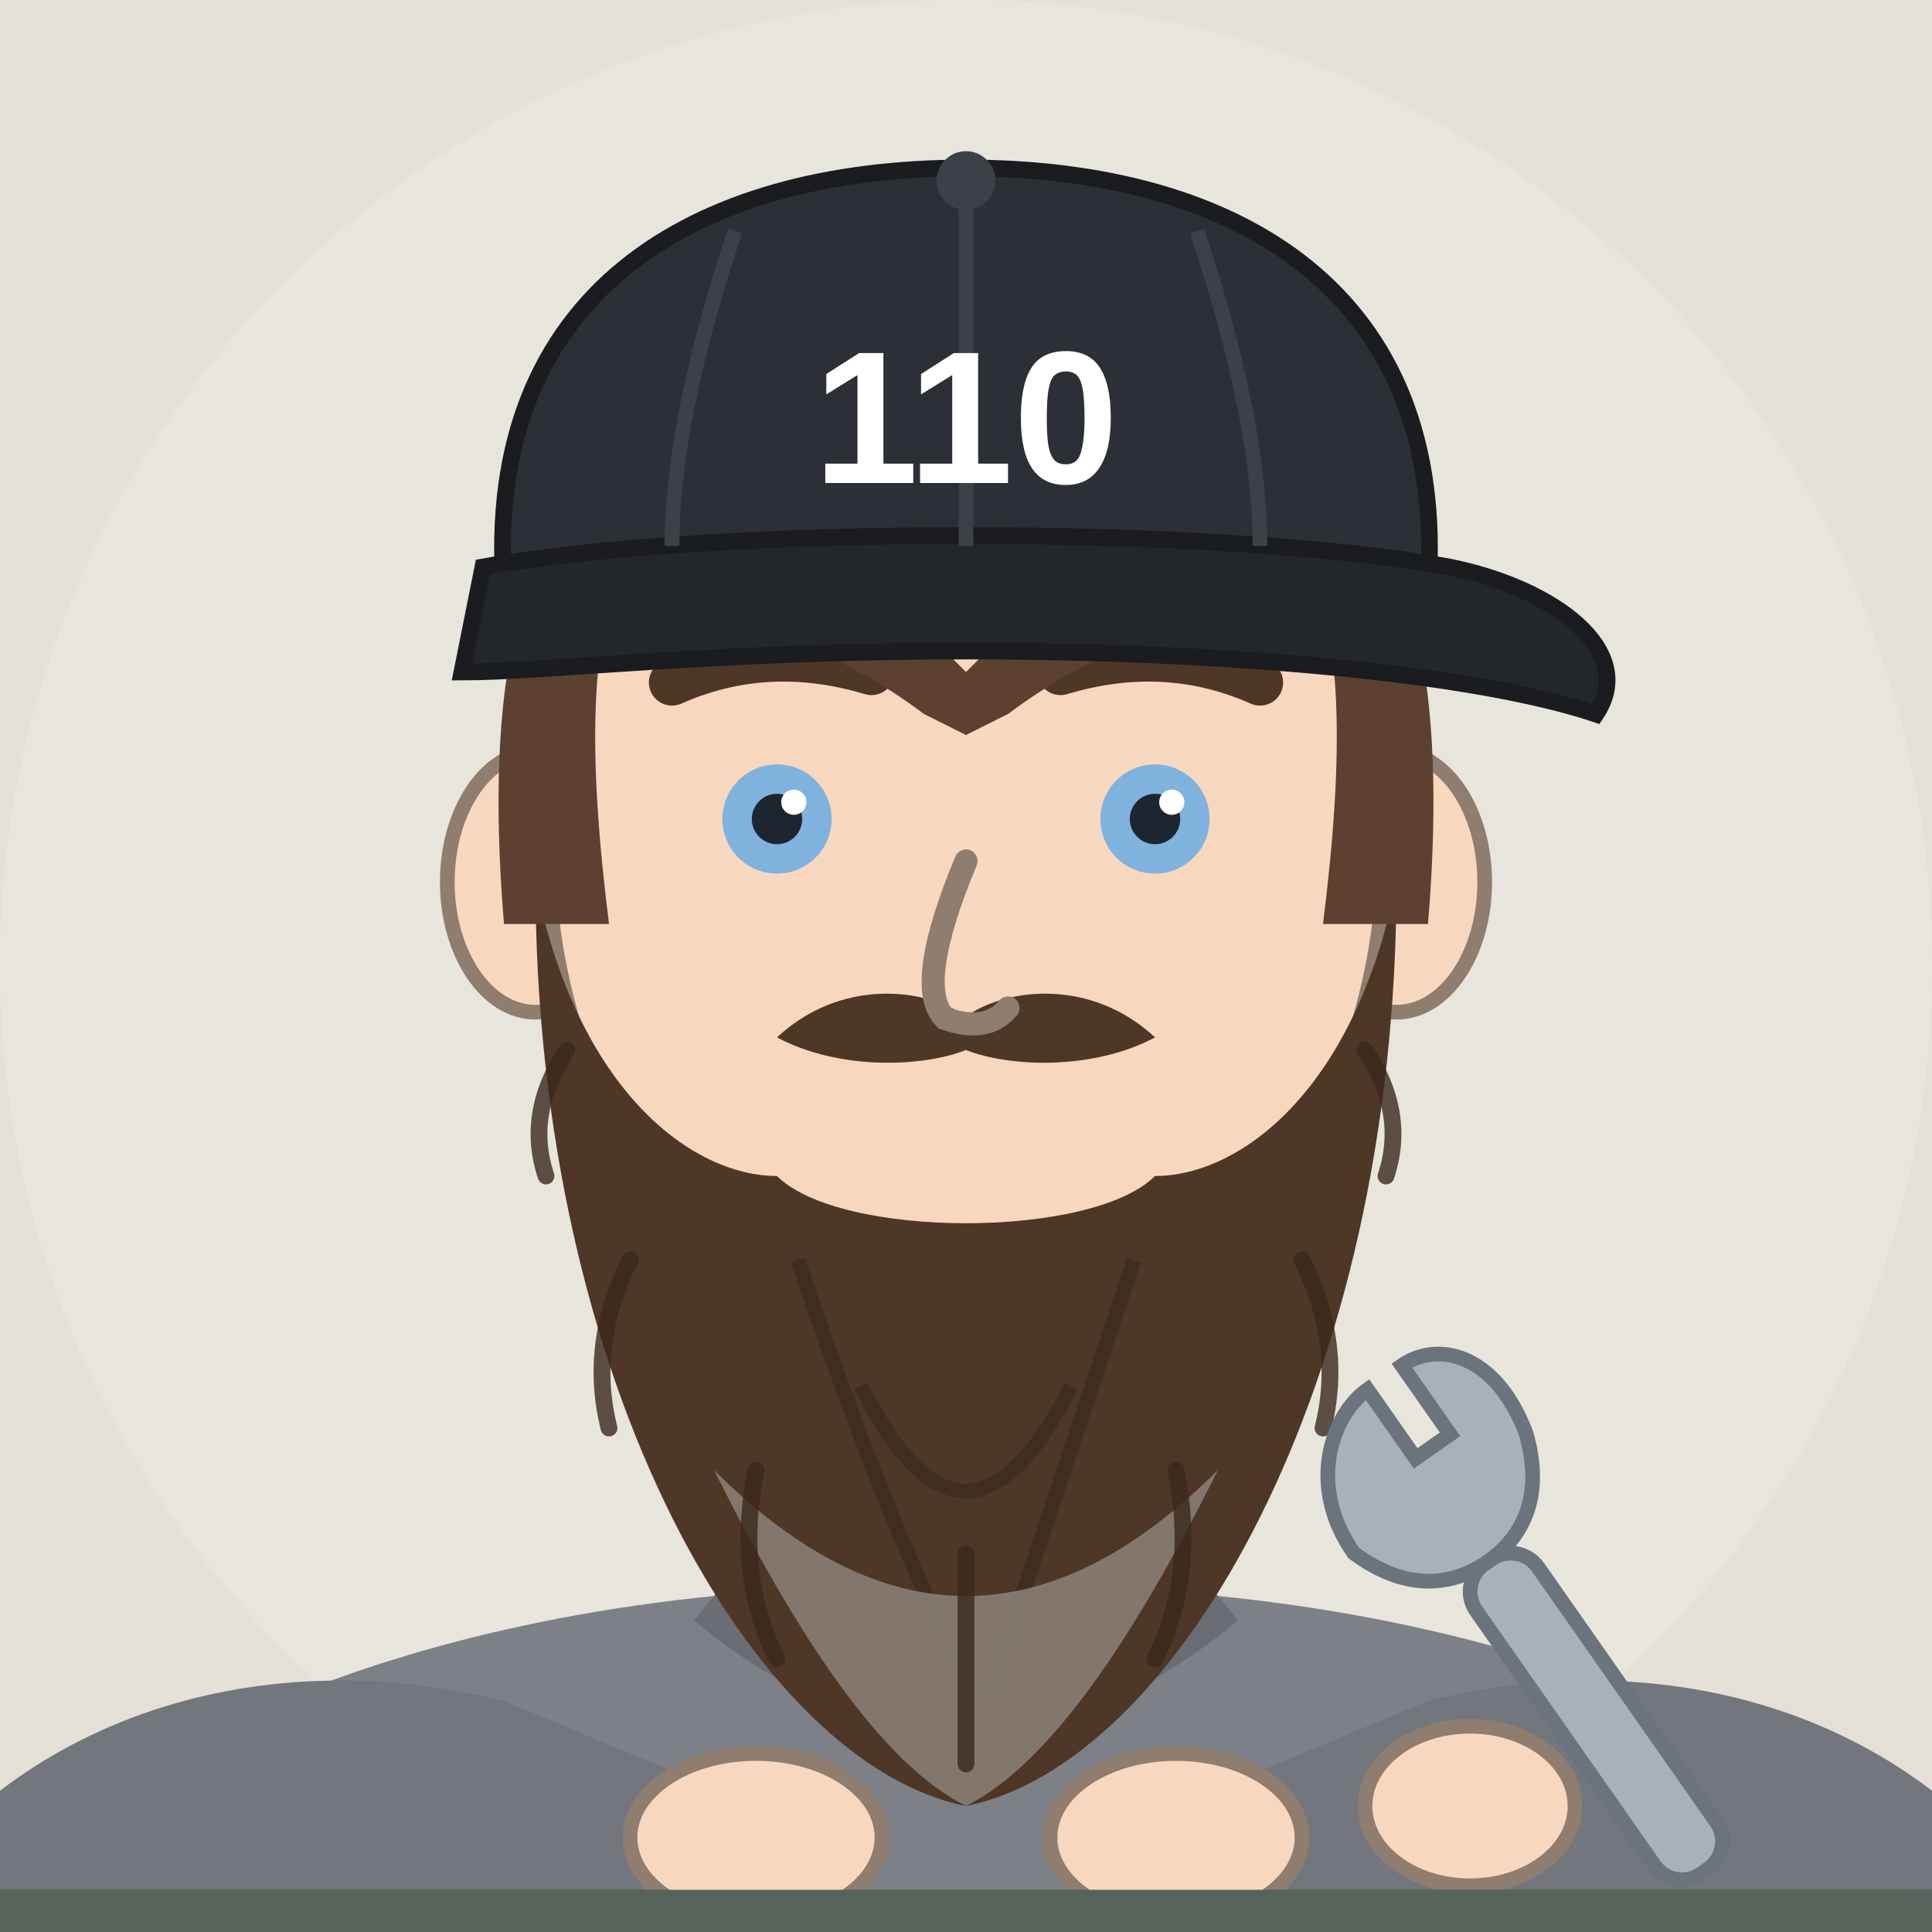
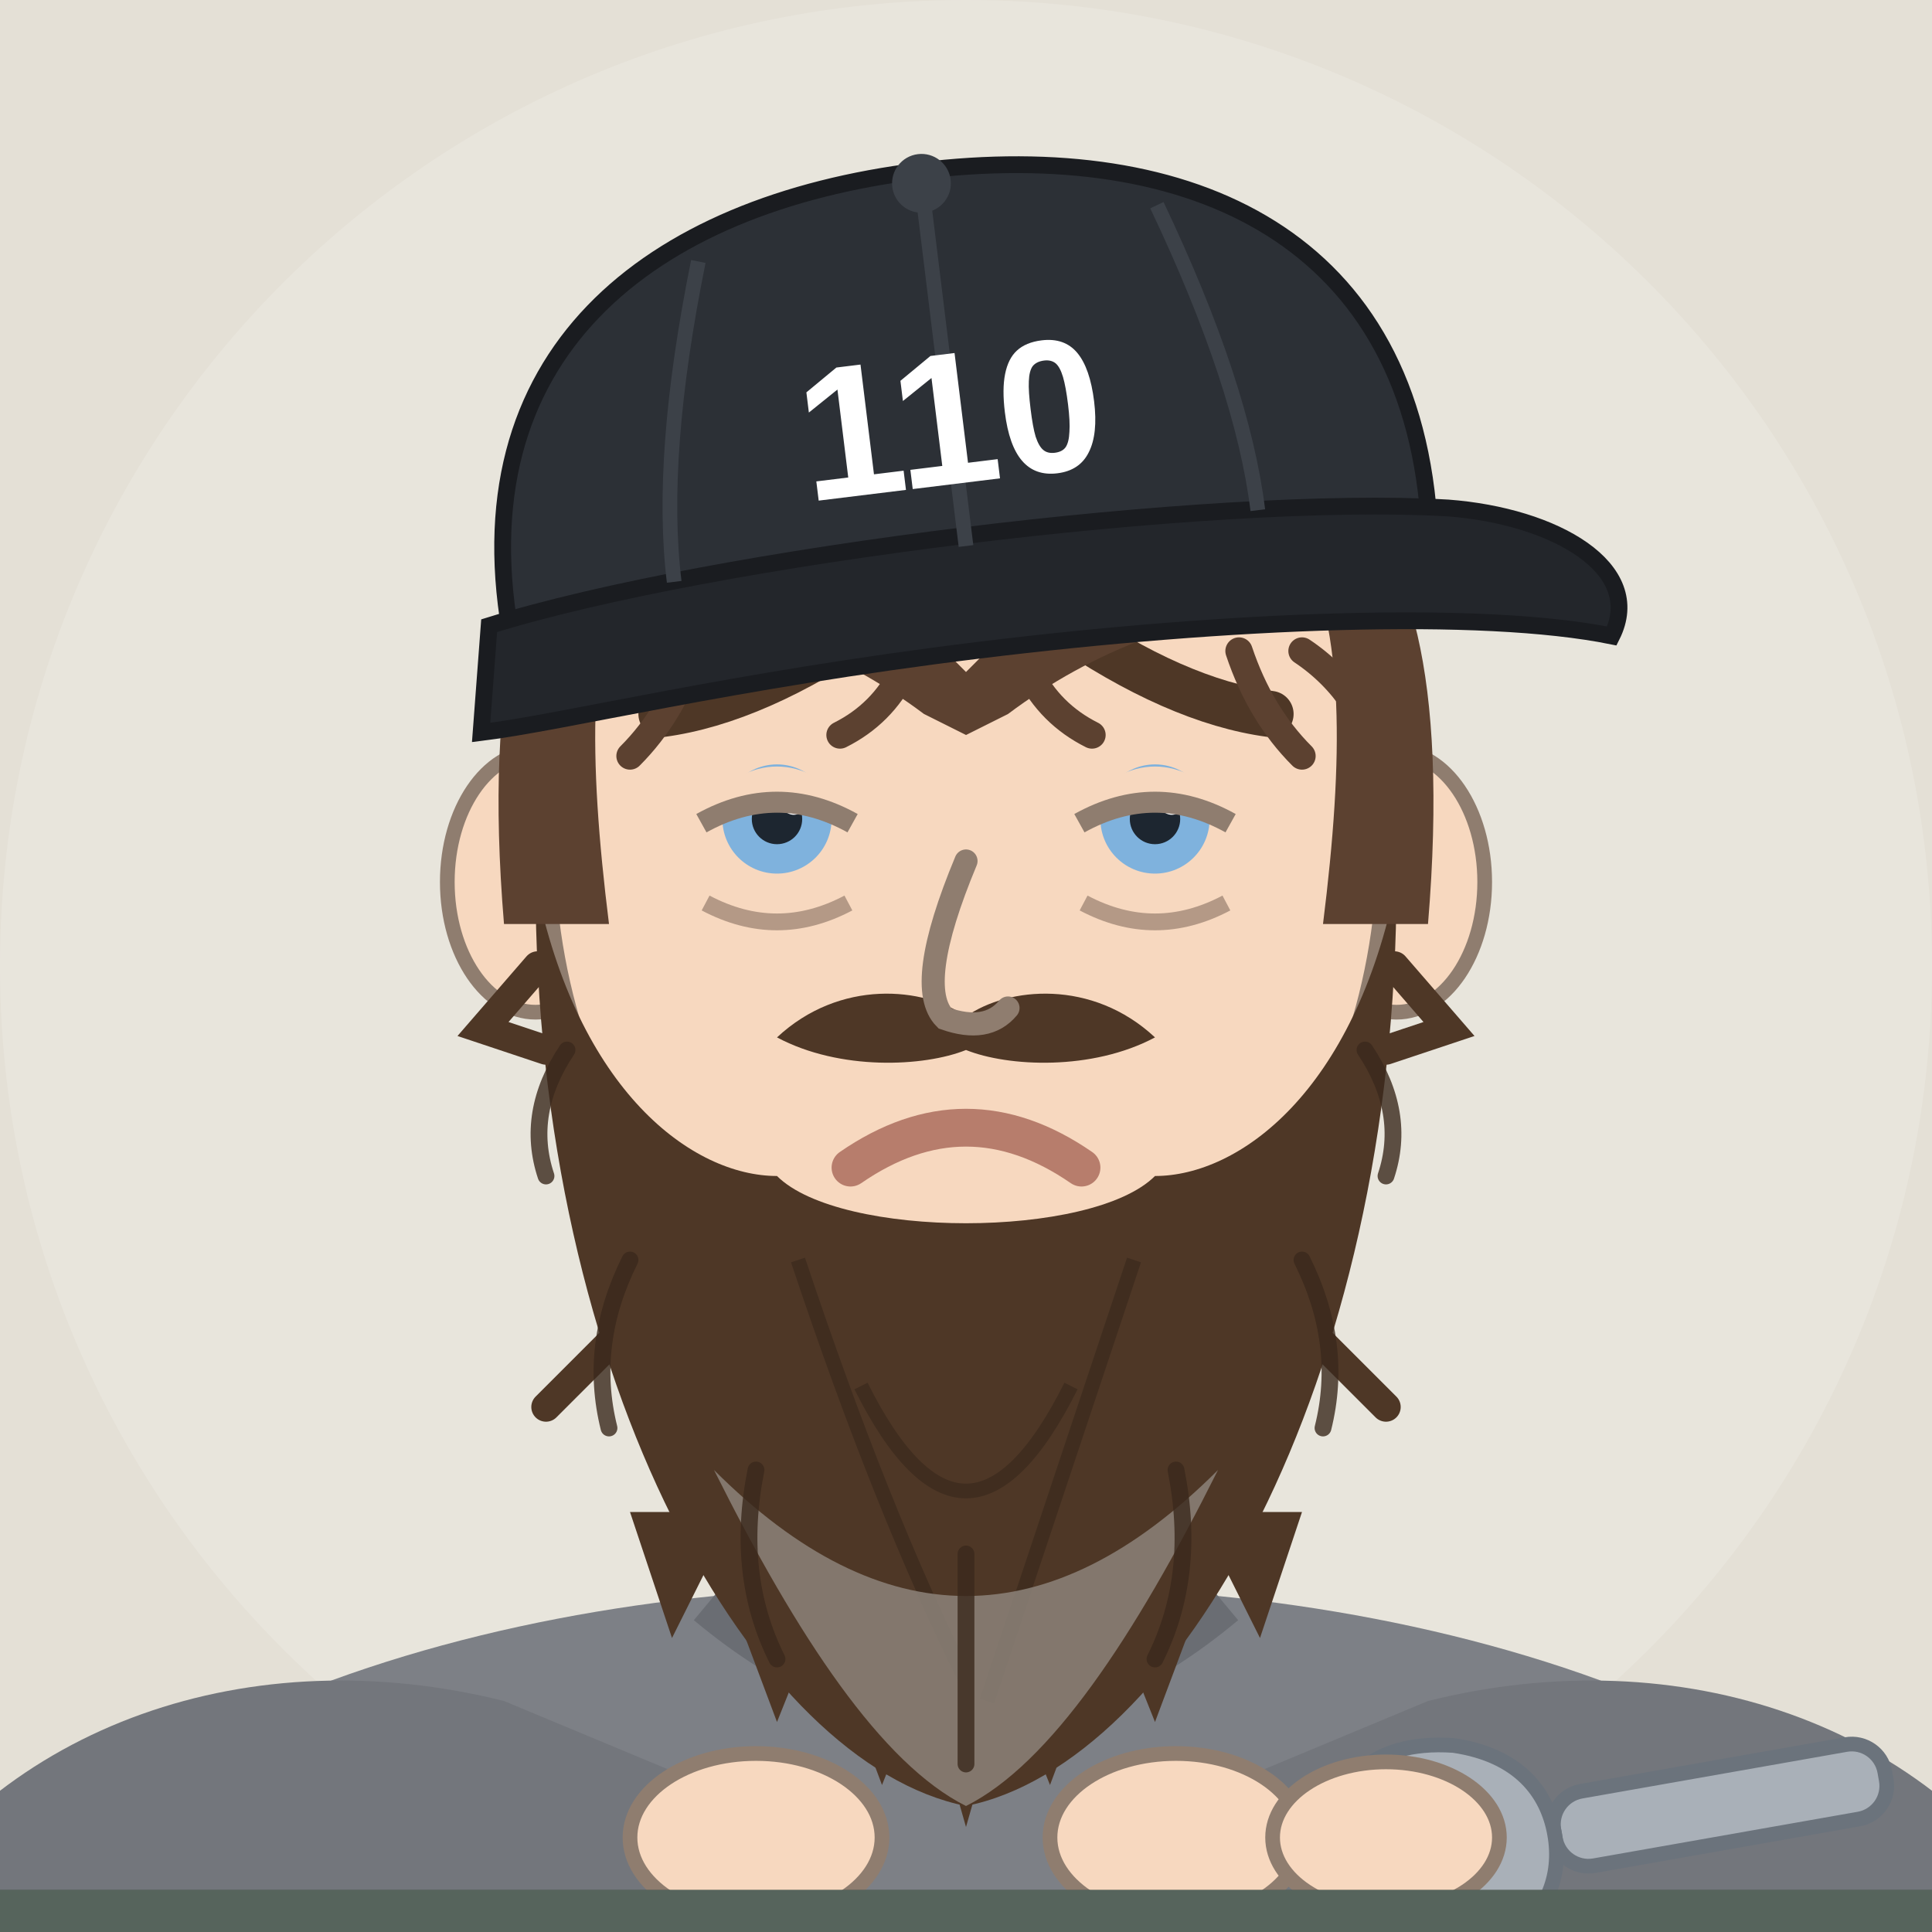
<svg xmlns="http://www.w3.org/2000/svg" viewBox="14 14 92 92" role="img" aria-label="Avatar">
  <rect width="120" height="120" rx="14" fill="#e4e0d6" />
  <circle cx="60" cy="60" r="46" fill="#ffffff" opacity=".16" />
  <path d="M52,68 L52,92 Q60,97 68,92 L68,68Z" fill="#f7d8bf" />
  <path d="M52,74 Q60,80 68,74 L68,70 L52,70Z" fill="#8f7d6f" opacity=".18" />
  <path d="M6,120 C8,101 28,92 48,90 L72,90 C92,92 112,101 114,120Z" fill="#7d8086" />
  <path d="M48,90 Q60,100 72,90" fill="#f7d8bf" stroke="#6a6d73" stroke-width="3" />
  <ellipse cx="39.5" cy="56" rx="4.2" ry="6.2" fill="#f7d8bf" stroke="#8f7d6f" stroke-width=".7" />
  <ellipse cx="80.5" cy="56" rx="4.2" ry="6.2" fill="#f7d8bf" stroke="#8f7d6f" stroke-width=".7" />
  <ellipse cx="60" cy="54" rx="20" ry="25" fill="#f7d8bf" stroke="#8f7d6f" stroke-width=".8" />
+   <path d="M44,86 L46,92 L48,88 L51,96 L53,91 L56,99 L58,94 L60,101 L62,94 L64,99 L67,91 L69,96 L72,88 L74,92 L76,86Z" fill="#4e3726" />
+   <path d="M39.6,60 L37,63 L40,64 M80.4,60 L83,63 L80,64 M43,78 L40,81 M77,78 L80,81" fill="none" stroke="#4e3726" stroke-width="1.4" stroke-linecap="round" />
  <path d="M39.5,56 C39.5,80 50,98 60,100 C70,98 80.5,80 80.5,56 C78.5,66 73,70 69,70 C66,73 54,73 51,70 C47,70 41.5,66 39.5,56Z" fill="#4e3726" />
  <path d="M51,63.4 C54,60.6 58,61 60,62.4 C62,61 66,60.6 69,63.4 C66,65 62,64.8 60,64 C58,64.8 54,65 51,63.4Z" fill="#4e3726" />
  <path d="M55,80 Q60,90 65,80 M52,74 Q56,86 60,94 M68,74 Q64,86 61,95" fill="none" stroke="#000" stroke-width=".7" opacity=".18" />
  <path d="M48,84 C52,92 56,98 60,100 C64,98 68,92 72,84 C68,88 64,90 60,90 C56,90 52,88 48,84Z" fill="#8c8279" opacity=".85" />
  <g fill="none" stroke="#3a281b" stroke-width=".8" opacity=".8" stroke-linecap="round">
    <path d="M44,74 q-2,4 -1,8 M50,84 q-1,5 1,9 M60,88 q0,5 0,10 M70,84 q1,5 -1,9 M76,74 q2,4 1,8 M41,64 q-2,3 -1,6 M79,64 q2,3 1,6" />
  </g>
  <path d="M60,55 Q57.5,61 59,62.5 Q61,63.2 62,62" fill="none" stroke="#8f7d6f" stroke-width="1.1" stroke-linecap="round" />
  <circle cx="51" cy="53" r="2.6" fill="#7fb2dd" />
  <circle cx="69" cy="53" r="2.6" fill="#7fb2dd" />
  <circle cx="51" cy="53" r="1.2" fill="#1d2630" />
  <circle cx="69" cy="53" r="1.2" fill="#1d2630" />
  <circle cx="51.8" cy="52.2" r=".6" fill="#fff" />
  <circle cx="69.8" cy="52.2" r=".6" fill="#fff" />
-   <path d="M46,46.5 Q50.5,44.5 55.5,46" fill="none" stroke="#4e3726" stroke-width="2.2" stroke-linecap="round" />
-   <path d="M64.5,46 Q69.5,44.5 74,46.5" fill="none" stroke="#4e3726" stroke-width="2.2" stroke-linecap="round" />
+   <path d="M45.5,48 Q50,47.4 55.5,43.6" fill="none" stroke="#4e3726" stroke-width="2.2" stroke-linecap="round" />
+   <path d="M64.5,43.6 Q70,47.4 74.5,48" fill="none" stroke="#4e3726" stroke-width="2.2" stroke-linecap="round" />
  <path d="M38,58 C37,46 39,40 42,38 L44,40 C42,44 42,50 43,58 C41,58 39,58 38,58Z" fill="#5c4130" />
  <path d="M82,58 C83,46 81,40 78,38 L76,40 C78,44 78,50 77,58 C79,58 81,58 82,58Z" fill="#5c4130" />
  <path d="M44,40 C48,40 54,41 58,44 L60,46 L62,44 C66,41 72,40 76,40 L76,43 C71,43 66,45 62,48 L60,49 L58,48 C54,45 49,43 44,43Z" fill="#5c4130" />
-   <path d="M38,42 C37,28 47,22 60,22 C73,22 83,28 82,42Z" fill="#2c3036" stroke="#1a1c20" stroke-width=".8" />
-   <path d="M37,41 C48,39 72,39 83,41 C88,42 92,45 90,48 C84,46 72,45 60,45 C48,45 40,46 36,46Z" fill="#23262b" stroke="#1a1c20" stroke-width=".8" />
-   <circle cx="60" cy="22.6" r="1.4" fill="#3c4148" />
-   <path d="M60,23 L60,40 M49,25 C47,31 46,36 46,40 M71,25 C73,31 74,36 74,40" fill="none" stroke="#3c4148" stroke-width=".7" />
-   <text x="60" y="37" text-anchor="middle" font-family="Arial,Helvetica,sans-serif" font-weight="800" font-size="9" fill="#ffffff">110</text>
+   <path d="M47.4,52.4 Q51,48.6 54.6,52.4 L54.6,53.4 Q51,51.4 47.4,53.4Z M65.4,52.4 Q69,48.6 72.6,52.4 L72.6,53.4 Q69,51.4 65.4,53.4Z" fill="#f7d8bf" />
+   <path d="M47.4,53.2 Q51,51.2 54.6,53.2 M65.4,53.2 Q69,51.2 72.6,53.2" fill="none" stroke="#8f7d6f" stroke-width="1" />
+   <path d="M47.6,57 Q51,58.8 54.4,57 M65.6,57 Q69,58.8 72.4,57" fill="none" stroke="#a88e7c" stroke-width=".8" opacity=".85" />
+   <path d="M54.5,69.6 Q60,65.8 65.5,69.6" fill="none" stroke="#b77d6c" stroke-width="1.8" stroke-linecap="round" />
+   <path d="M44,45 q-3,2 -4,6 M47,45 q-1,3 -3,5 M73,45 q1,3 3,5 M76,45 q3,2 4,6 M57,46 q-1,2 -3,3 M63,46 q1,2 3,3" fill="none" stroke="#5c4130" stroke-width="1.3" stroke-linecap="round" />
+   <g transform="rotate(-7 60 40)">
+     <path d="M38,42 C37,28 47,22 60,22 C73,22 83,28 82,42Z" fill="#2c3036" stroke="#1a1c20" stroke-width=".8" />
+     <path d="M37,41 C48,39 72,39 83,41 C88,42 92,45 90,48 C84,46 72,45 60,45 C48,45 40,46 36,46Z" fill="#23262b" stroke="#1a1c20" stroke-width=".8" />
+     <circle cx="60" cy="22.6" r="1.4" fill="#3c4148" />
+     <path d="M60,23 L60,40 M49,25 C47,31 46,36 46,40 M71,25 C73,31 74,36 74,40" fill="none" stroke="#3c4148" stroke-width=".7" />
+     <text x="60" y="37" text-anchor="middle" font-family="Arial,Helvetica,sans-serif" font-weight="800" font-size="9" fill="#ffffff">110</text>
+   </g>
  <path d="M8,106 C14,96 26,92 38,95 L50,100 L47,106Z" fill="#73767c" />
  <path d="M112,106 C106,96 94,92 82,95 L70,100 L73,106Z" fill="#73767c" />
  <ellipse cx="50" cy="101.5" rx="6" ry="4" fill="#f7d8bf" stroke="#8f7d6f" stroke-width=".7" />
  <ellipse cx="70" cy="101.5" rx="6" ry="4" fill="#f7d8bf" stroke="#8f7d6f" stroke-width=".7" />
-   <g transform="translate(86,90) rotate(-35)">
-     <rect x="-1.8" y="-2" width="3.6" height="18" rx="1.6" fill="#a9b0b8" stroke="#6b737c" stroke-width=".7" />
+   <g transform="translate(90,101) rotate(-100)">
+     <rect x="-1.8" y="-2" width="3.6" height="16" rx="1.6" fill="#a9b0b8" stroke="#6b737c" stroke-width=".7" />
    <path d="M-5,-6 C-5,-10 -2,-12 0,-12 L0,-8 L2,-8 L2,-12 C4,-12 6,-10 5,-6 C4,-3 2,-2 0,-2 C-2,-2 -4,-3 -5,-6Z" fill="#a9b0b8" stroke="#6b737c" stroke-width=".7" />
  </g>
-   <ellipse cx="84" cy="100" rx="5" ry="3.8" fill="#f7d8bf" stroke="#8f7d6f" stroke-width=".7" />
+   <ellipse cx="80" cy="101.5" rx="5.4" ry="3.6" fill="#f7d8bf" stroke="#8f7d6f" stroke-width=".7" />
  <rect x="0" y="104" width="120" height="16" fill="#3e4a44" />
  <rect x="0" y="104" width="120" height="2.5" fill="#56645c" />
</svg>
